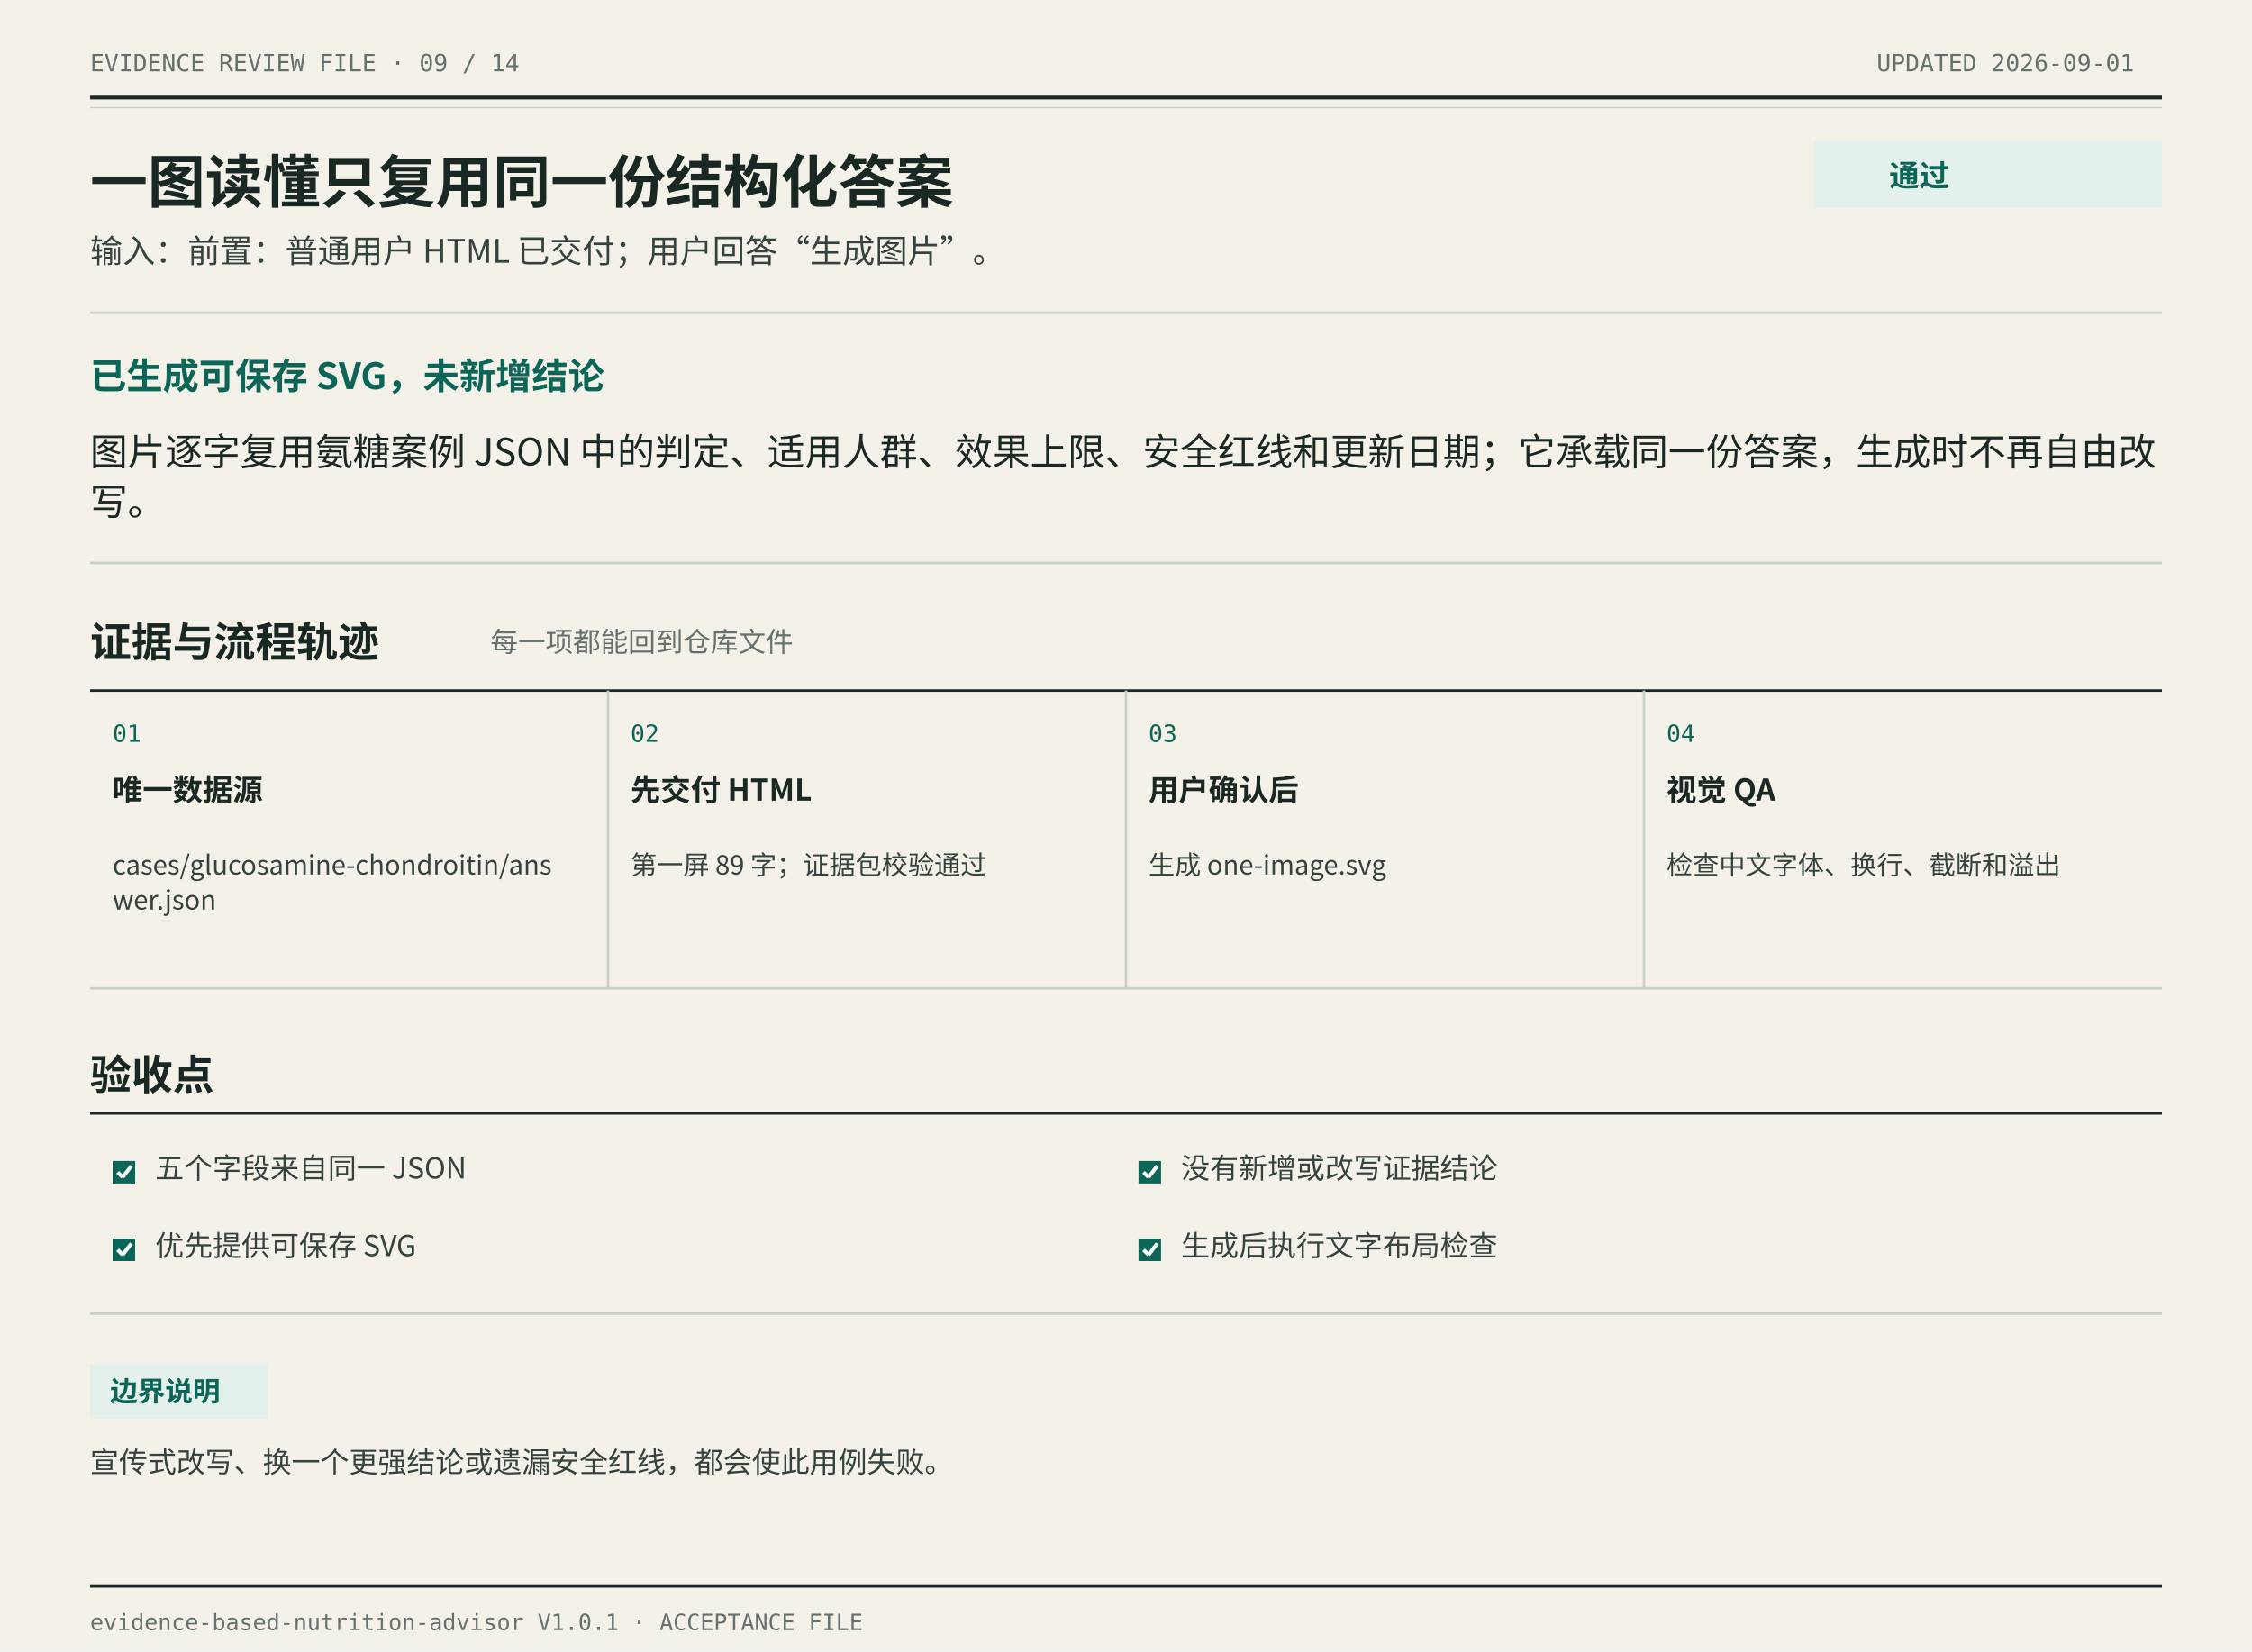
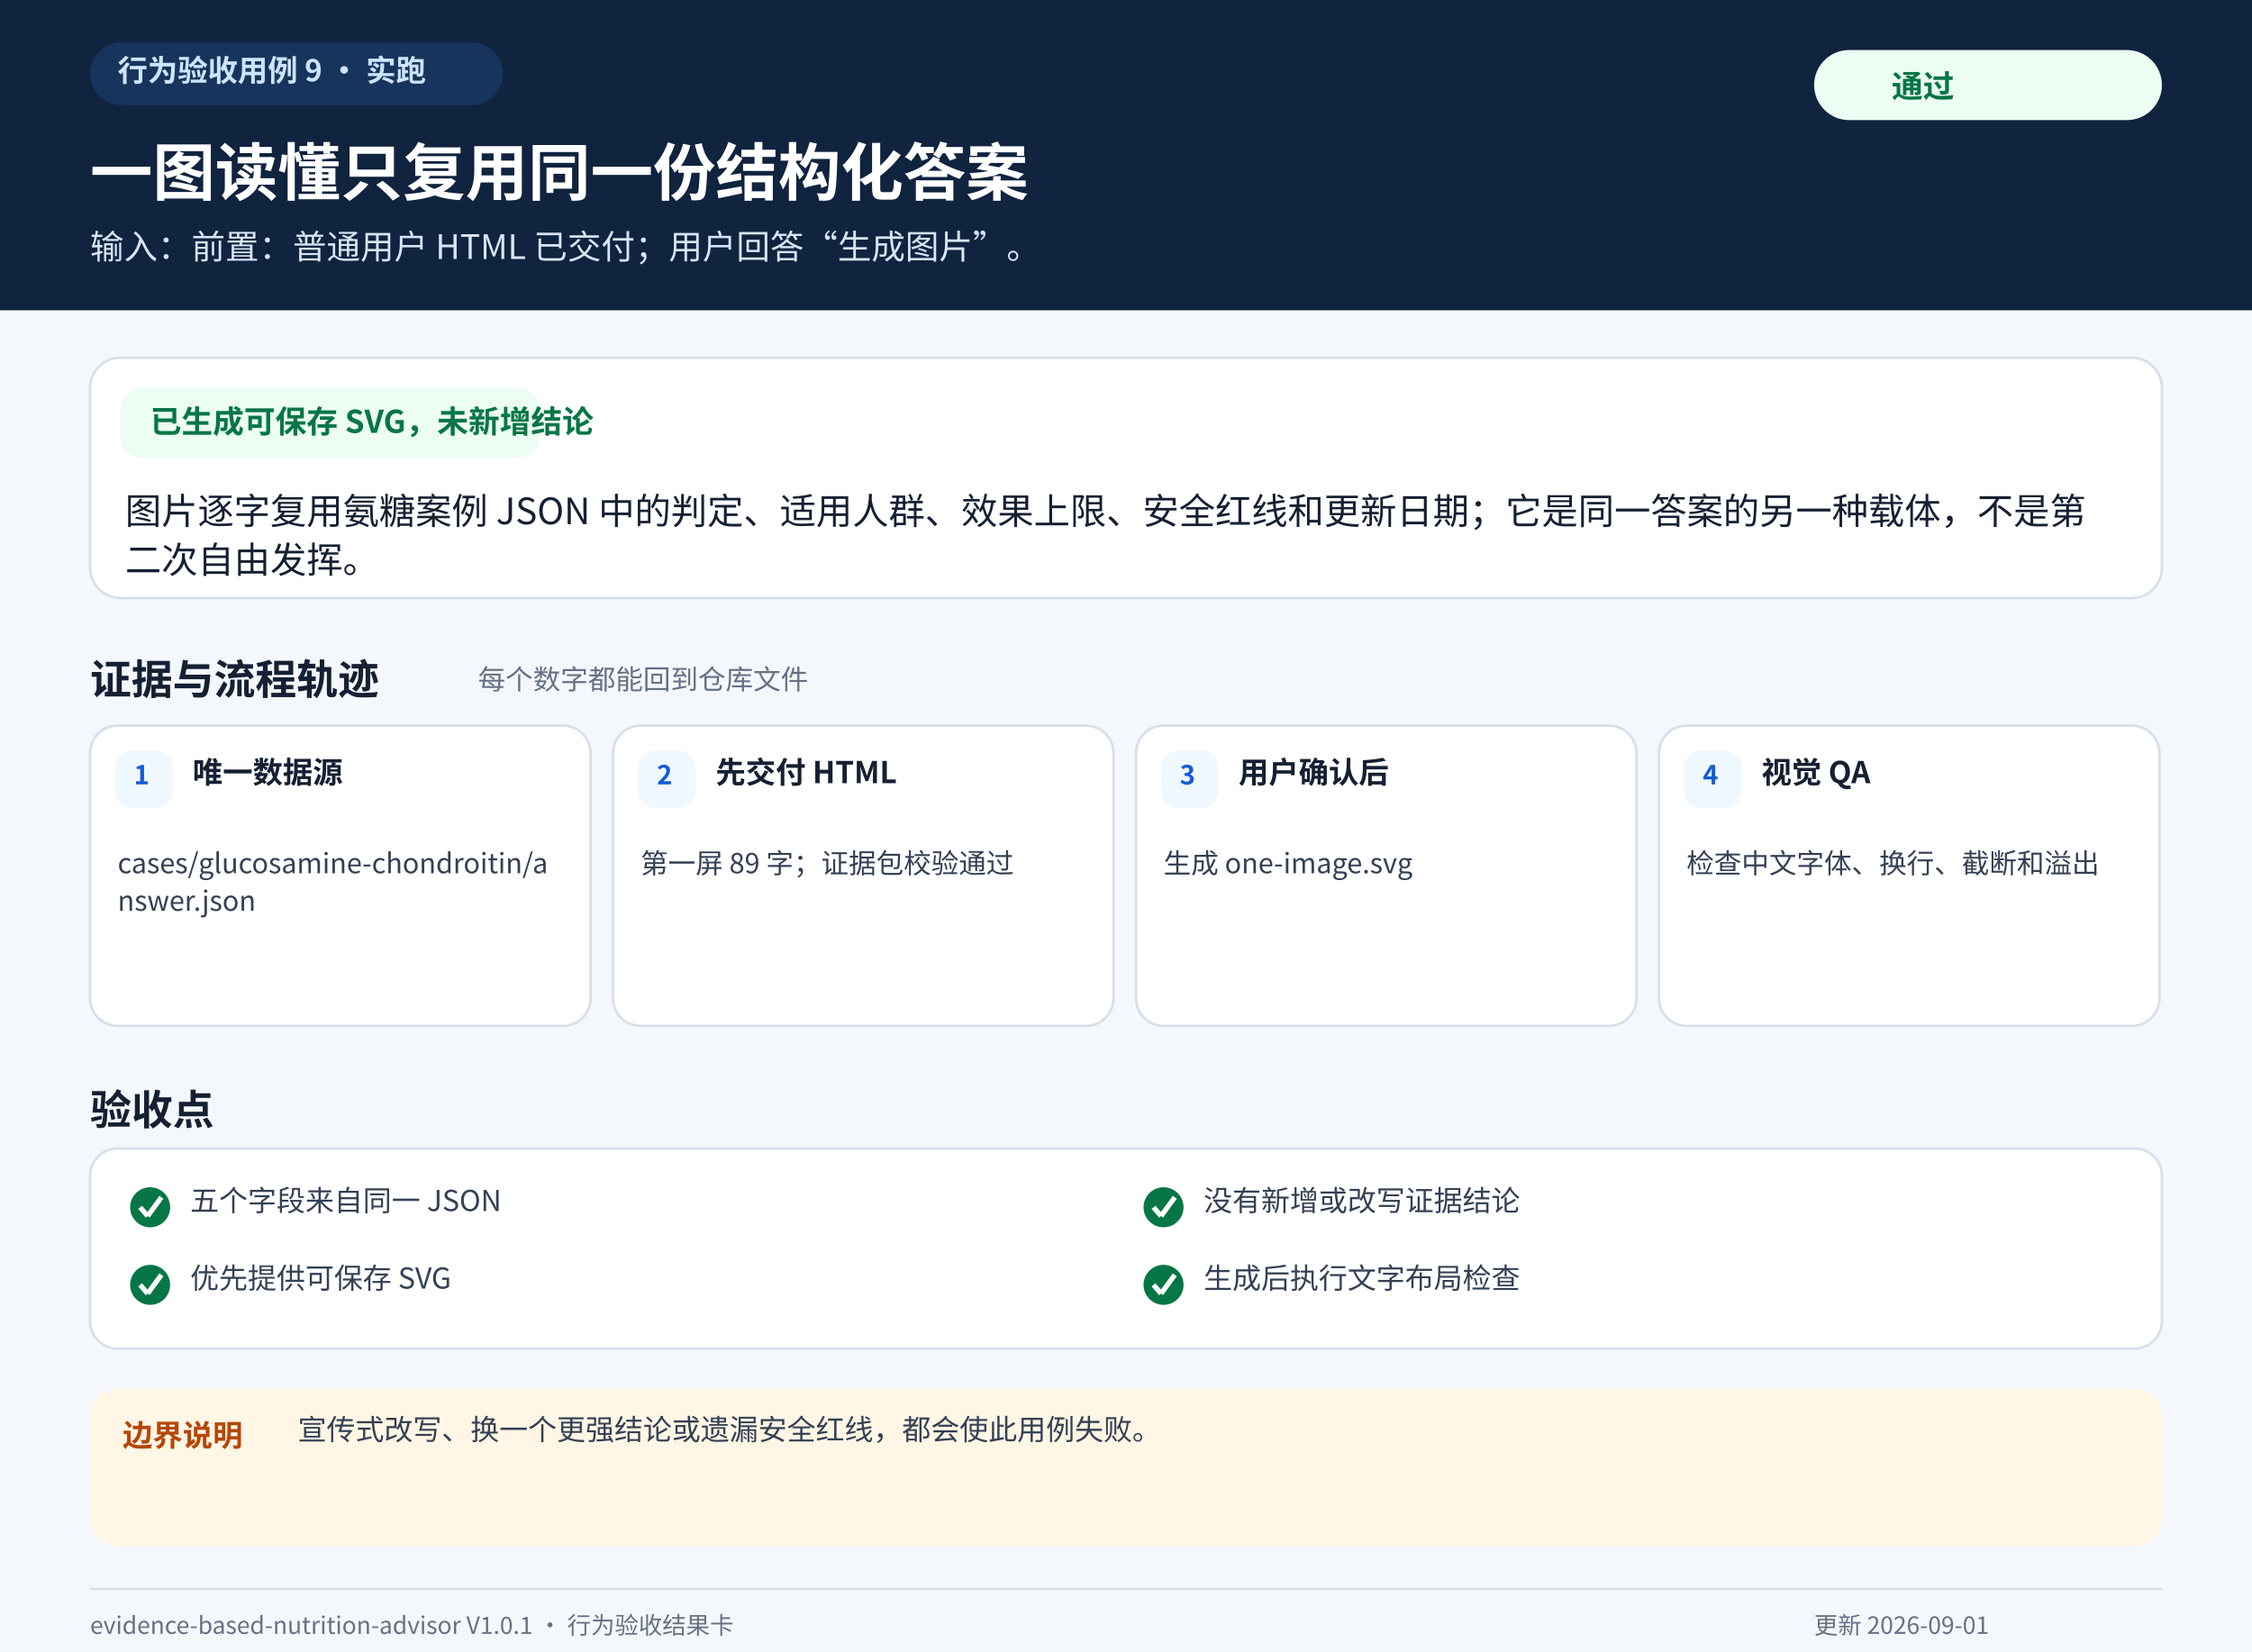
<svg xmlns="http://www.w3.org/2000/svg" width="1800" height="1320" viewBox="0 0 1800 1320" role="img" aria-label="行为验收用例 9：一图读懂只复用同一份结构化答案">
-   <rect width="1800" height="1320" fill="#F4F1E9" />
-   <rect x="0" y="0" width="1800" height="1320" rx="0" fill="#F4F1E9" />
-   <text x="72" y="57" font-family="Consolas, monospace" font-size="19" font-weight="400" fill="#65716C">EVIDENCE REVIEW FILE · 09 / 14</text>
-   <text x="1500" y="57" font-family="Consolas, monospace" font-size="19" font-weight="400" fill="#65716C">UPDATED 2026-09-01</text>
-   <line x1="72" y1="78" x2="1728" y2="78" stroke="#1A2823" stroke-width="3" />
-   <line x1="72" y1="86" x2="1728" y2="86" stroke="#C9D0C8" stroke-width="1" />
-   <text x="72" y="162" font-family="Microsoft YaHei, PingFang SC, Noto Sans CJK SC, sans-serif" font-size="46" font-weight="700" fill="#1A2823">一图读懂只复用同一份结构化答案</text>
-   <text x="72" y="210" font-family="Microsoft YaHei, PingFang SC, Noto Sans CJK SC, sans-serif" font-size="26" font-weight="400" fill="#34433D">输入：前置：普通用户 HTML 已交付；用户回答“生成图片”。</text>
-   <rect x="1450" y="112" width="278" height="54" rx="0" fill="#E4F0EB" />
-   <text x="1510" y="149" font-family="Microsoft YaHei, PingFang SC, Noto Sans CJK SC, sans-serif" font-size="24" font-weight="700" fill="#0B6657">通过</text>
-   <line x1="72" y1="250" x2="1728" y2="250" stroke="#C9D0C8" stroke-width="2" />
-   <text x="72" y="311" font-family="Microsoft YaHei, PingFang SC, Noto Sans CJK SC, sans-serif" font-size="29" font-weight="700" fill="#0B6657">已生成可保存 SVG，未新增结论</text>
-   <text x="72" y="372" font-family="Microsoft YaHei, PingFang SC, Noto Sans CJK SC, sans-serif" font-size="30" font-weight="400" fill="#1A2823">图片逐字复用氨糖案例 JSON 中的判定、适用人群、效果上限、安全红线和更新日期；它承载同一份答案，生成时不再自由改</text>
-   <text x="72" y="412" font-family="Microsoft YaHei, PingFang SC, Noto Sans CJK SC, sans-serif" font-size="30" font-weight="400" fill="#1A2823">写。</text>
-   <line x1="72" y1="450" x2="1728" y2="450" stroke="#C9D0C8" stroke-width="2" />
-   <text x="72" y="525" font-family="Microsoft YaHei, PingFang SC, Noto Sans CJK SC, sans-serif" font-size="33" font-weight="700" fill="#1A2823">证据与流程轨迹</text>
-   <text x="392" y="521" font-family="Microsoft YaHei, PingFang SC, Noto Sans CJK SC, sans-serif" font-size="22" font-weight="400" fill="#65716C">每一项都能回到仓库文件</text>
-   <line x1="72" y1="552" x2="486" y2="552" stroke="#1A2823" stroke-width="2" />
-   <line x1="72" y1="790" x2="486" y2="790" stroke="#C9D0C8" stroke-width="2" />
-   <text x="90" y="593" font-family="Consolas, monospace" font-size="19" font-weight="400" fill="#0B6657">01</text>
-   <text x="90" y="640" font-family="Microsoft YaHei, PingFang SC, Noto Sans CJK SC, sans-serif" font-size="24" font-weight="700" fill="#1A2823">唯一数据源</text>
-   <text x="90" y="699" font-family="Microsoft YaHei, PingFang SC, Noto Sans CJK SC, sans-serif" font-size="21" font-weight="400" fill="#34433D">cases/glucosamine-chondroitin/ans</text>
-   <text x="90" y="727" font-family="Microsoft YaHei, PingFang SC, Noto Sans CJK SC, sans-serif" font-size="21" font-weight="400" fill="#34433D">wer.json</text>
-   <line x1="486" y1="552" x2="900" y2="552" stroke="#1A2823" stroke-width="2" />
-   <line x1="486" y1="790" x2="900" y2="790" stroke="#C9D0C8" stroke-width="2" />
-   <line x1="486" y1="552" x2="486" y2="790" stroke="#C9D0C8" stroke-width="2" />
-   <text x="504" y="593" font-family="Consolas, monospace" font-size="19" font-weight="400" fill="#0B6657">02</text>
-   <text x="504" y="640" font-family="Microsoft YaHei, PingFang SC, Noto Sans CJK SC, sans-serif" font-size="24" font-weight="700" fill="#1A2823">先交付 HTML</text>
-   <text x="504" y="699" font-family="Microsoft YaHei, PingFang SC, Noto Sans CJK SC, sans-serif" font-size="21" font-weight="400" fill="#34433D">第一屏 89 字；证据包校验通过</text>
-   <line x1="900" y1="552" x2="1314" y2="552" stroke="#1A2823" stroke-width="2" />
-   <line x1="900" y1="790" x2="1314" y2="790" stroke="#C9D0C8" stroke-width="2" />
-   <line x1="900" y1="552" x2="900" y2="790" stroke="#C9D0C8" stroke-width="2" />
-   <text x="918" y="593" font-family="Consolas, monospace" font-size="19" font-weight="400" fill="#0B6657">03</text>
-   <text x="918" y="640" font-family="Microsoft YaHei, PingFang SC, Noto Sans CJK SC, sans-serif" font-size="24" font-weight="700" fill="#1A2823">用户确认后</text>
-   <text x="918" y="699" font-family="Microsoft YaHei, PingFang SC, Noto Sans CJK SC, sans-serif" font-size="21" font-weight="400" fill="#34433D">生成 one-image.svg</text>
-   <line x1="1314" y1="552" x2="1728" y2="552" stroke="#1A2823" stroke-width="2" />
-   <line x1="1314" y1="790" x2="1728" y2="790" stroke="#C9D0C8" stroke-width="2" />
-   <line x1="1314" y1="552" x2="1314" y2="790" stroke="#C9D0C8" stroke-width="2" />
-   <text x="1332" y="593" font-family="Consolas, monospace" font-size="19" font-weight="400" fill="#0B6657">04</text>
-   <text x="1332" y="640" font-family="Microsoft YaHei, PingFang SC, Noto Sans CJK SC, sans-serif" font-size="24" font-weight="700" fill="#1A2823">视觉 QA</text>
-   <text x="1332" y="699" font-family="Microsoft YaHei, PingFang SC, Noto Sans CJK SC, sans-serif" font-size="21" font-weight="400" fill="#34433D">检查中文字体、换行、截断和溢出</text>
-   <text x="72" y="871" font-family="Microsoft YaHei, PingFang SC, Noto Sans CJK SC, sans-serif" font-size="33" font-weight="700" fill="#1A2823">验收点</text>
-   <line x1="72" y1="890" x2="1728" y2="890" stroke="#1A2823" stroke-width="2" />
-   <rect x="90" y="928" width="18" height="18" rx="0" fill="#0B6657" />
-   <line x1="94" y1="937" x2="98" y2="941" stroke="#FBFAF5" stroke-width="3" />
-   <line x1="98" y1="941" x2="105" y2="932" stroke="#FBFAF5" stroke-width="3" />
-   <text x="124" y="942" font-family="Microsoft YaHei, PingFang SC, Noto Sans CJK SC, sans-serif" font-size="23" font-weight="400" fill="#34433D">五个字段来自同一 JSON</text>
-   <rect x="910" y="928" width="18" height="18" rx="0" fill="#0B6657" />
-   <line x1="914" y1="937" x2="918" y2="941" stroke="#FBFAF5" stroke-width="3" />
-   <line x1="918" y1="941" x2="925" y2="932" stroke="#FBFAF5" stroke-width="3" />
-   <text x="944" y="942" font-family="Microsoft YaHei, PingFang SC, Noto Sans CJK SC, sans-serif" font-size="23" font-weight="400" fill="#34433D">没有新增或改写证据结论</text>
-   <rect x="90" y="990" width="18" height="18" rx="0" fill="#0B6657" />
-   <line x1="94" y1="999" x2="98" y2="1003" stroke="#FBFAF5" stroke-width="3" />
-   <line x1="98" y1="1003" x2="105" y2="994" stroke="#FBFAF5" stroke-width="3" />
-   <text x="124" y="1004" font-family="Microsoft YaHei, PingFang SC, Noto Sans CJK SC, sans-serif" font-size="23" font-weight="400" fill="#34433D">优先提供可保存 SVG</text>
-   <rect x="910" y="990" width="18" height="18" rx="0" fill="#0B6657" />
-   <line x1="914" y1="999" x2="918" y2="1003" stroke="#FBFAF5" stroke-width="3" />
-   <line x1="918" y1="1003" x2="925" y2="994" stroke="#FBFAF5" stroke-width="3" />
-   <text x="944" y="1004" font-family="Microsoft YaHei, PingFang SC, Noto Sans CJK SC, sans-serif" font-size="23" font-weight="400" fill="#34433D">生成后执行文字布局检查</text>
-   <line x1="72" y1="1050" x2="1728" y2="1050" stroke="#C9D0C8" stroke-width="2" />
-   <rect x="72" y="1090" width="142" height="44" rx="0" fill="#E4F0EB" />
-   <text x="88" y="1120" font-family="Microsoft YaHei, PingFang SC, Noto Sans CJK SC, sans-serif" font-size="22" font-weight="700" fill="#0B6657">边界说明</text>
-   <text x="72" y="1177" font-family="Microsoft YaHei, PingFang SC, Noto Sans CJK SC, sans-serif" font-size="23" font-weight="400" fill="#34433D">宣传式改写、换一个更强结论或遗漏安全红线，都会使此用例失败。</text>
-   <line x1="72" y1="1268" x2="1728" y2="1268" stroke="#1A2823" stroke-width="2" />
-   <text x="72" y="1303" font-family="Consolas, monospace" font-size="18" font-weight="400" fill="#65716C">evidence-based-nutrition-advisor V1.0.1 · ACCEPTANCE FILE</text>
+   <rect width="1800" height="1320" fill="#F4F7FB" />
+   <rect x="0" y="0" width="1800" height="248" rx="0" fill="#10233F" />
+   <rect x="72" y="34" width="330" height="50" rx="25" fill="#17345C" />
+   <text x="94" y="65" font-family="Microsoft YaHei, PingFang SC, Noto Sans CJK SC, sans-serif" font-size="24" font-weight="700" fill="#CDE3FF">行为验收用例 9 · 实跑</text>
+   <text x="72" y="156" font-family="Microsoft YaHei, PingFang SC, Noto Sans CJK SC, sans-serif" font-size="50" font-weight="700" fill="#FFFFFF">一图读懂只复用同一份结构化答案</text>
+   <text x="72" y="207" font-family="Microsoft YaHei, PingFang SC, Noto Sans CJK SC, sans-serif" font-size="27" font-weight="400" fill="#D8E5F6">输入：前置：普通用户 HTML 已交付；用户回答“生成图片”。</text>
+   <rect x="1450" y="40" width="278" height="56" rx="28" fill="#ECFDF3" />
+   <text x="1512" y="78" font-family="Microsoft YaHei, PingFang SC, Noto Sans CJK SC, sans-serif" font-size="25" font-weight="700" fill="#067647">通过</text>
+   <rect x="72" y="286" width="1656" height="192" rx="24" fill="#FFFFFF" stroke="#D7DFEA" stroke-width="2" />
+   <rect x="96" y="310" width="336" height="56" rx="18" fill="#ECFDF3" />
+   <text x="120" y="346" font-family="Microsoft YaHei, PingFang SC, Noto Sans CJK SC, sans-serif" font-size="25" font-weight="700" fill="#067647">已生成可保存 SVG，未新增结论</text>
+   <text x="100" y="419" font-family="Microsoft YaHei, PingFang SC, Noto Sans CJK SC, sans-serif" font-size="29" font-weight="400" fill="#162033">图片逐字复用氨糖案例 JSON 中的判定、适用人群、效果上限、安全红线和更新日期；它是同一答案的另一种载体，不是第</text>
+   <text x="100" y="458" font-family="Microsoft YaHei, PingFang SC, Noto Sans CJK SC, sans-serif" font-size="29" font-weight="400" fill="#162033">二次自由发挥。</text>
+   <text x="72" y="555" font-family="Microsoft YaHei, PingFang SC, Noto Sans CJK SC, sans-serif" font-size="33" font-weight="700" fill="#162033">证据与流程轨迹</text>
+   <text x="382" y="551" font-family="Microsoft YaHei, PingFang SC, Noto Sans CJK SC, sans-serif" font-size="22" font-weight="400" fill="#667085">每个数字都能回到仓库文件</text>
+   <rect x="72" y="580" width="400" height="240" rx="22" fill="#FFFFFF" stroke="#D7DFEA" stroke-width="2" />
+   <rect x="92" y="600" width="46" height="46" rx="14" fill="#EFF8FF" />
+   <text x="107" y="627" font-family="Microsoft YaHei, PingFang SC, Noto Sans CJK SC, sans-serif" font-size="21" font-weight="700" fill="#175CD3">1</text>
+   <text x="154" y="626" font-family="Microsoft YaHei, PingFang SC, Noto Sans CJK SC, sans-serif" font-size="24" font-weight="700" fill="#162033">唯一数据源</text>
+   <text x="94" y="698" font-family="Microsoft YaHei, PingFang SC, Noto Sans CJK SC, sans-serif" font-size="22" font-weight="400" fill="#344054">cases/glucosamine-chondroitin/a</text>
+   <text x="94" y="728" font-family="Microsoft YaHei, PingFang SC, Noto Sans CJK SC, sans-serif" font-size="22" font-weight="400" fill="#344054">nswer.json</text>
+   <rect x="490" y="580" width="400" height="240" rx="22" fill="#FFFFFF" stroke="#D7DFEA" stroke-width="2" />
+   <rect x="510" y="600" width="46" height="46" rx="14" fill="#EFF8FF" />
+   <text x="525" y="627" font-family="Microsoft YaHei, PingFang SC, Noto Sans CJK SC, sans-serif" font-size="21" font-weight="700" fill="#175CD3">2</text>
+   <text x="572" y="626" font-family="Microsoft YaHei, PingFang SC, Noto Sans CJK SC, sans-serif" font-size="24" font-weight="700" fill="#162033">先交付 HTML</text>
+   <text x="512" y="698" font-family="Microsoft YaHei, PingFang SC, Noto Sans CJK SC, sans-serif" font-size="22" font-weight="400" fill="#344054">第一屏 89 字；证据包校验通过</text>
+   <rect x="908" y="580" width="400" height="240" rx="22" fill="#FFFFFF" stroke="#D7DFEA" stroke-width="2" />
+   <rect x="928" y="600" width="46" height="46" rx="14" fill="#EFF8FF" />
+   <text x="943" y="627" font-family="Microsoft YaHei, PingFang SC, Noto Sans CJK SC, sans-serif" font-size="21" font-weight="700" fill="#175CD3">3</text>
+   <text x="990" y="626" font-family="Microsoft YaHei, PingFang SC, Noto Sans CJK SC, sans-serif" font-size="24" font-weight="700" fill="#162033">用户确认后</text>
+   <text x="930" y="698" font-family="Microsoft YaHei, PingFang SC, Noto Sans CJK SC, sans-serif" font-size="22" font-weight="400" fill="#344054">生成 one-image.svg</text>
+   <rect x="1326" y="580" width="400" height="240" rx="22" fill="#FFFFFF" stroke="#D7DFEA" stroke-width="2" />
+   <rect x="1346" y="600" width="46" height="46" rx="14" fill="#EFF8FF" />
+   <text x="1361" y="627" font-family="Microsoft YaHei, PingFang SC, Noto Sans CJK SC, sans-serif" font-size="21" font-weight="700" fill="#175CD3">4</text>
+   <text x="1408" y="626" font-family="Microsoft YaHei, PingFang SC, Noto Sans CJK SC, sans-serif" font-size="24" font-weight="700" fill="#162033">视觉 QA</text>
+   <text x="1348" y="698" font-family="Microsoft YaHei, PingFang SC, Noto Sans CJK SC, sans-serif" font-size="22" font-weight="400" fill="#344054">检查中文字体、换行、截断和溢出</text>
+   <text x="72" y="899" font-family="Microsoft YaHei, PingFang SC, Noto Sans CJK SC, sans-serif" font-size="33" font-weight="700" fill="#162033">验收点</text>
+   <rect x="72" y="918" width="1656" height="160" rx="22" fill="#FFFFFF" stroke="#D7DFEA" stroke-width="2" />
+   <circle cx="120.0" cy="965.0" r="16.0" fill="#067647" />
+   <line x1="112" y1="965" x2="118" y2="972" stroke="#FFFFFF" stroke-width="4" />
+   <line x1="118" y1="972" x2="129" y2="957" stroke="#FFFFFF" stroke-width="4" />
+   <text x="152" y="968" font-family="Microsoft YaHei, PingFang SC, Noto Sans CJK SC, sans-serif" font-size="23" font-weight="400" fill="#344054">五个字段来自同一 JSON</text>
+   <circle cx="930.0" cy="965.0" r="16.0" fill="#067647" />
+   <line x1="922" y1="965" x2="928" y2="972" stroke="#FFFFFF" stroke-width="4" />
+   <line x1="928" y1="972" x2="939" y2="957" stroke="#FFFFFF" stroke-width="4" />
+   <text x="962" y="968" font-family="Microsoft YaHei, PingFang SC, Noto Sans CJK SC, sans-serif" font-size="23" font-weight="400" fill="#344054">没有新增或改写证据结论</text>
+   <circle cx="120.0" cy="1027.0" r="16.0" fill="#067647" />
+   <line x1="112" y1="1027" x2="118" y2="1034" stroke="#FFFFFF" stroke-width="4" />
+   <line x1="118" y1="1034" x2="129" y2="1019" stroke="#FFFFFF" stroke-width="4" />
+   <text x="152" y="1030" font-family="Microsoft YaHei, PingFang SC, Noto Sans CJK SC, sans-serif" font-size="23" font-weight="400" fill="#344054">优先提供可保存 SVG</text>
+   <circle cx="930.0" cy="1027.0" r="16.0" fill="#067647" />
+   <line x1="922" y1="1027" x2="928" y2="1034" stroke="#FFFFFF" stroke-width="4" />
+   <line x1="928" y1="1034" x2="939" y2="1019" stroke="#FFFFFF" stroke-width="4" />
+   <text x="962" y="1030" font-family="Microsoft YaHei, PingFang SC, Noto Sans CJK SC, sans-serif" font-size="23" font-weight="400" fill="#344054">生成后执行文字布局检查</text>
+   <rect x="72" y="1110" width="1656" height="126" rx="22" fill="#FFF6E5" />
+   <text x="98" y="1156" font-family="Microsoft YaHei, PingFang SC, Noto Sans CJK SC, sans-serif" font-size="24" font-weight="700" fill="#B54708">边界说明</text>
+   <text x="238" y="1151" font-family="Microsoft YaHei, PingFang SC, Noto Sans CJK SC, sans-serif" font-size="23" font-weight="400" fill="#344054">宣传式改写、换一个更强结论或遗漏安全红线，都会使此用例失败。</text>
+   <line x1="72" y1="1270" x2="1728" y2="1270" stroke="#D7DFEA" stroke-width="2" />
+   <text x="72" y="1306" font-family="Microsoft YaHei, PingFang SC, Noto Sans CJK SC, sans-serif" font-size="19" font-weight="400" fill="#667085">evidence-based-nutrition-advisor V1.0.1 · 行为验收结果卡</text>
+   <text x="1450" y="1306" font-family="Microsoft YaHei, PingFang SC, Noto Sans CJK SC, sans-serif" font-size="19" font-weight="400" fill="#667085">更新 2026-09-01</text>
</svg>
